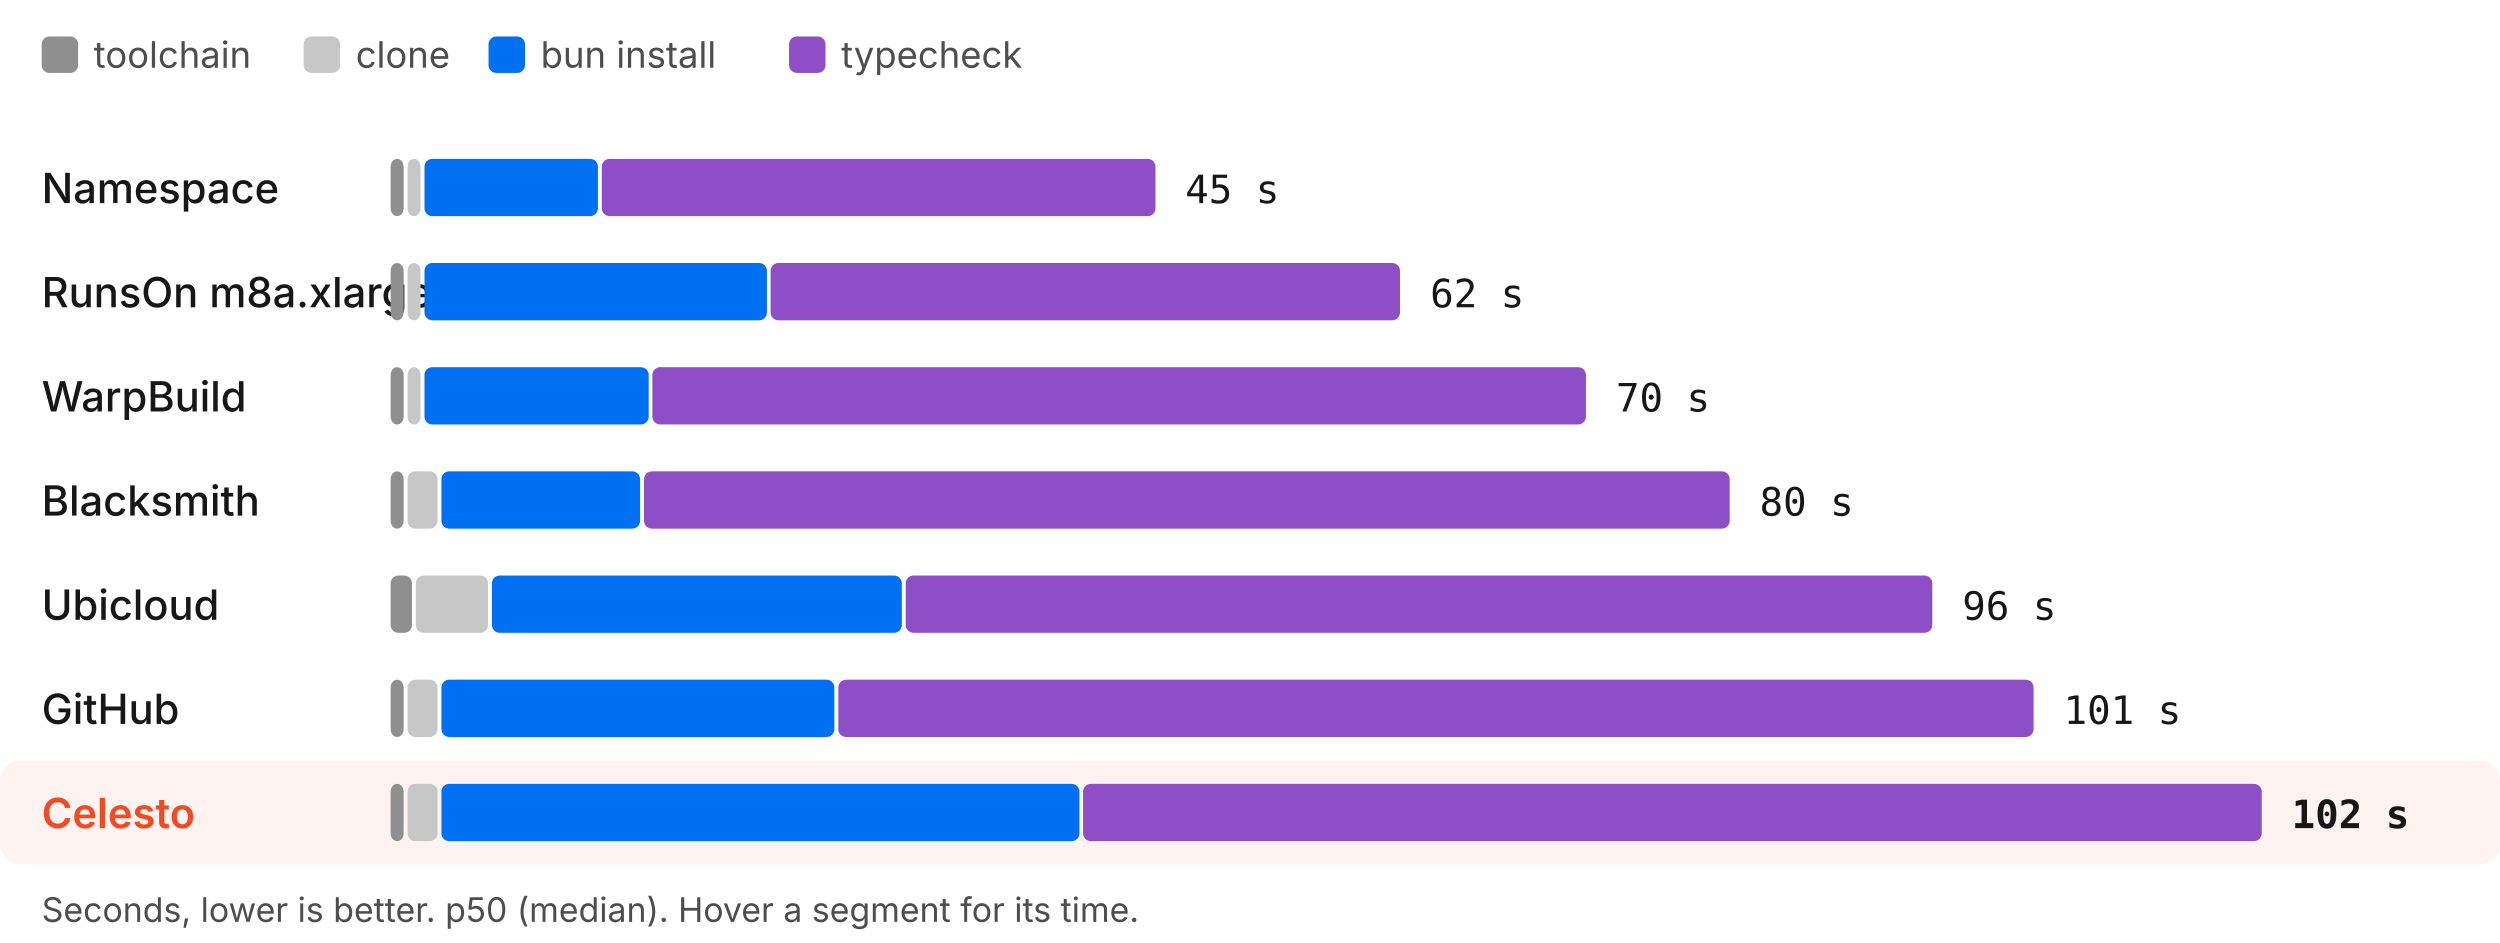
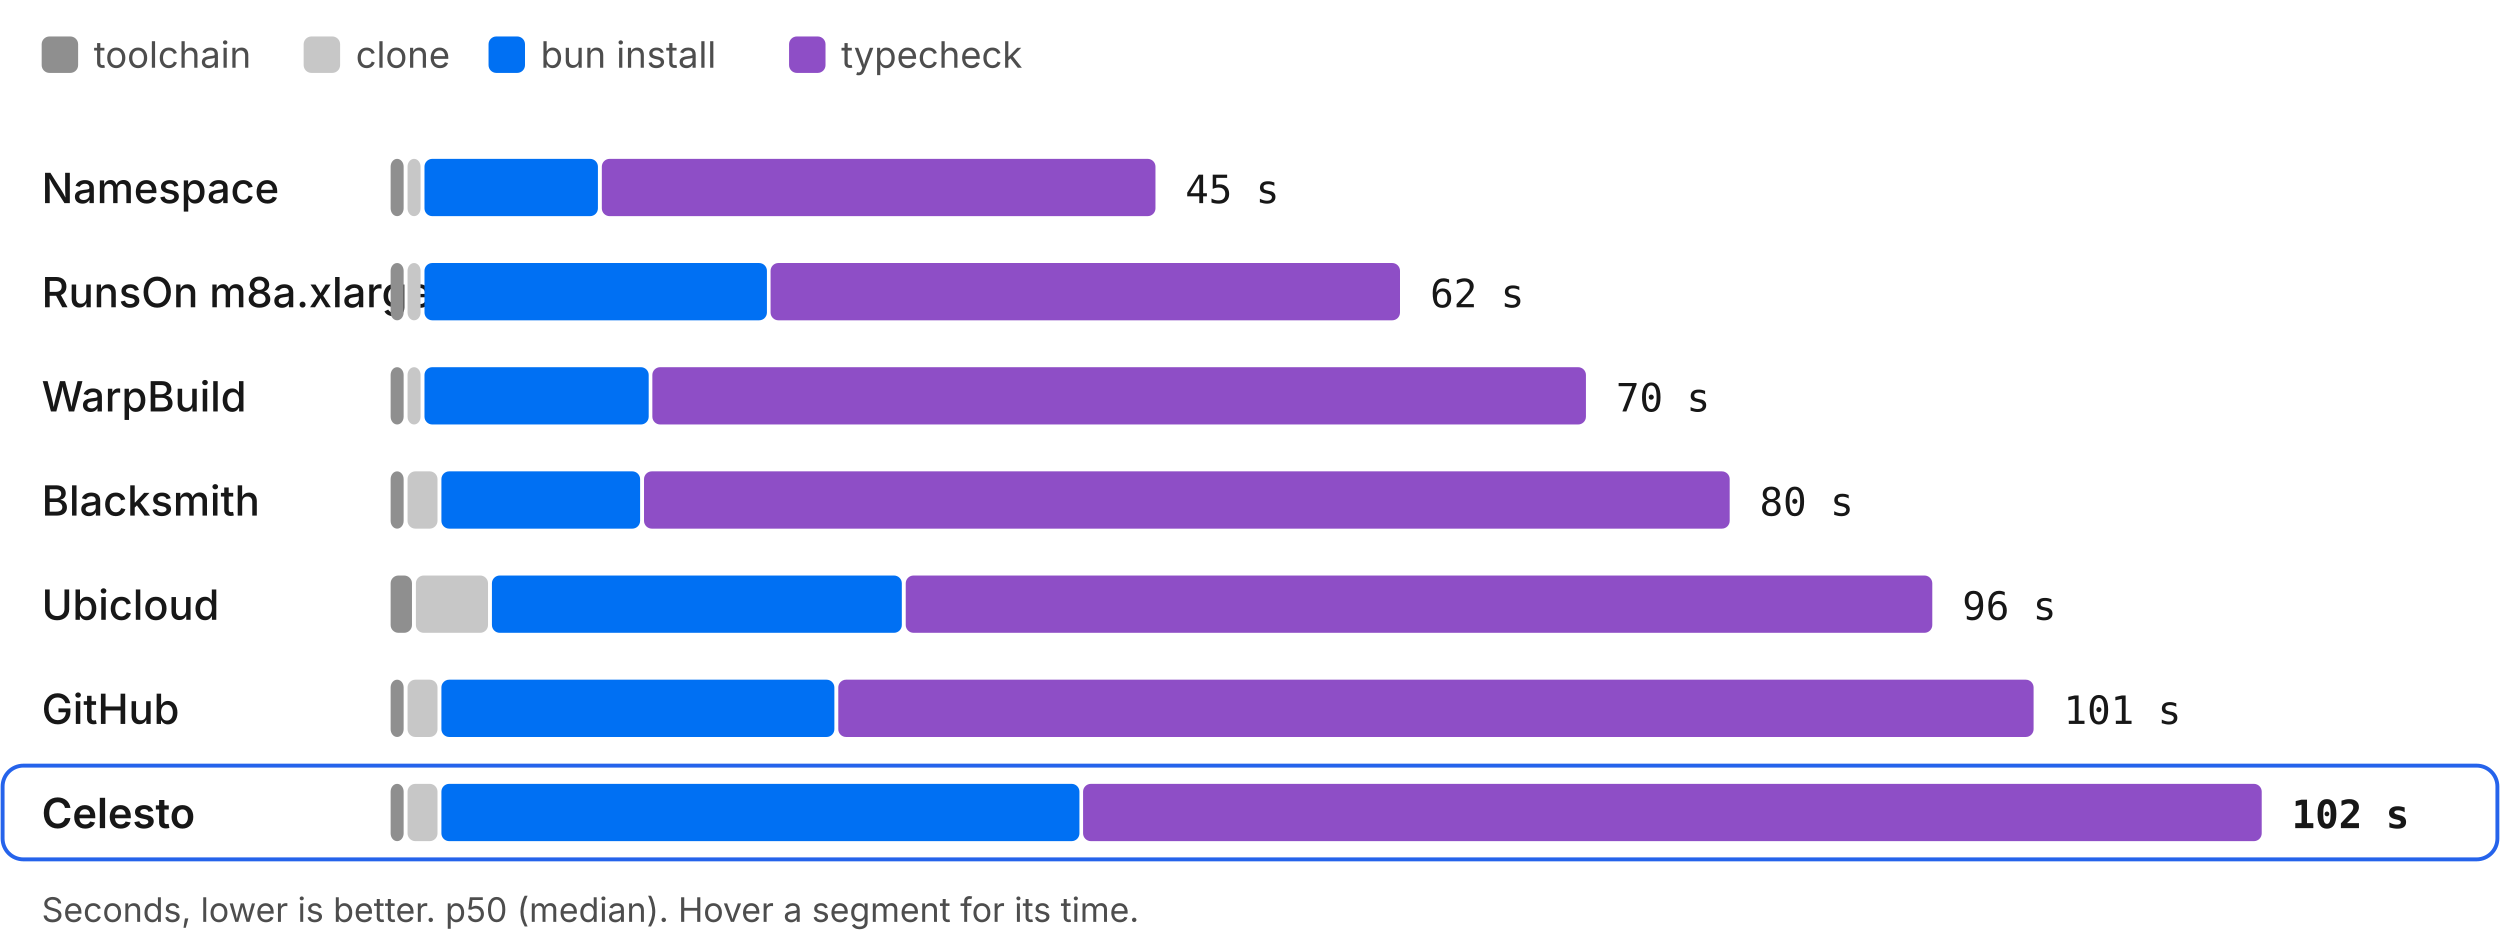
<svg xmlns="http://www.w3.org/2000/svg" viewBox="0 0 960 362" font-family="Geist,Inter,-apple-system,BlinkMacSystemFont,Segoe UI,sans-serif">
-   <style>.t{fill:#171717}.m{fill:#4d4d4d}.hl{fill:#F04C24;fill-opacity:.07}.n{fill:#8f8f8f;fill-opacity:.12}</style>
+   <style>.t{fill:#171717}.m{fill:#4d4d4d}.n{fill:#8f8f8f;fill-opacity:.12}</style>
  <rect x="16" y="14" width="14" height="14" rx="3" fill="#8f8f8f" />
  <text x="36" y="26" font-size="14" class="m">toolchain</text>
  <rect x="116.6" y="14" width="14" height="14" rx="3" fill="#c7c7c7" />
  <text x="136.6" y="26" font-size="14" class="m">clone</text>
  <rect x="187.6" y="14" width="14" height="14" rx="3" fill="#0070f3" />
  <text x="207.6" y="26" font-size="14" class="m">bun install</text>
  <rect x="303" y="14" width="14" height="14" rx="3" fill="#8e4ec6" />
  <text x="323" y="26" font-size="14" class="m">typecheck</text>
  <text x="16" y="78" font-size="16" font-weight="500" class="t">Namespace</text>
  <rect x="150.0" y="61" width="5.0" height="22" rx="3" fill="#8f8f8f" />
  <rect x="156.5" y="61" width="5.0" height="22" rx="3" fill="#c7c7c7" />
  <rect x="163.0" y="61" width="66.6" height="22" rx="3" fill="#0070f3" />
  <rect x="231.1" y="61" width="212.6" height="22" rx="3" fill="#8e4ec6" />
  <text x="455.135" y="78" font-size="15" font-weight="400" font-family="Geist Mono,SFMono-Regular,Menlo,Consolas,monospace" class="t">45 s</text>
  <text x="16" y="118" font-size="16" font-weight="500" class="t">RunsOn m8a.xlarge</text>
  <rect x="150.0" y="101" width="5.0" height="22" rx="3" fill="#8f8f8f" />
  <rect x="156.5" y="101" width="5.0" height="22" rx="3" fill="#c7c7c7" />
  <rect x="163.0" y="101" width="131.5" height="22" rx="3" fill="#0070f3" />
  <rect x="295.9" y="101" width="241.7" height="22" rx="3" fill="#8e4ec6" />
  <text x="549.189" y="118" font-size="15" font-weight="400" font-family="Geist Mono,SFMono-Regular,Menlo,Consolas,monospace" class="t">62 s</text>
  <text x="16" y="158" font-size="16" font-weight="500" class="t">WarpBuild</text>
  <rect x="150.0" y="141" width="5.0" height="22" rx="3" fill="#8f8f8f" />
  <rect x="156.5" y="141" width="5.0" height="22" rx="3" fill="#c7c7c7" />
  <rect x="163.0" y="141" width="86.1" height="22" rx="3" fill="#0070f3" />
  <rect x="250.5" y="141" width="358.5" height="22" rx="3" fill="#8e4ec6" />
  <text x="620.541" y="158" font-size="15" font-weight="400" font-family="Geist Mono,SFMono-Regular,Menlo,Consolas,monospace" class="t">70 s</text>
  <text x="16" y="198" font-size="16" font-weight="500" class="t">Blacksmith</text>
  <rect x="150.0" y="181" width="5.0" height="22" rx="3" fill="#8f8f8f" />
  <rect x="156.5" y="181" width="11.5" height="22" rx="3" fill="#c7c7c7" />
  <rect x="169.5" y="181" width="76.3" height="22" rx="3" fill="#0070f3" />
  <rect x="247.3" y="181" width="416.9" height="22" rx="3" fill="#8e4ec6" />
  <text x="675.676" y="198" font-size="15" font-weight="400" font-family="Geist Mono,SFMono-Regular,Menlo,Consolas,monospace" class="t">80 s</text>
  <text x="16" y="238" font-size="16" font-weight="500" class="t">Ubicloud</text>
  <rect x="150.0" y="221" width="8.2" height="22" rx="3" fill="#8f8f8f" />
  <rect x="159.7" y="221" width="27.7" height="22" rx="3" fill="#c7c7c7" />
  <rect x="188.9" y="221" width="157.4" height="22" rx="3" fill="#0070f3" />
  <rect x="347.8" y="221" width="394.2" height="22" rx="3" fill="#8e4ec6" />
  <text x="753.514" y="238" font-size="15" font-weight="400" font-family="Geist Mono,SFMono-Regular,Menlo,Consolas,monospace" class="t">96 s</text>
  <text x="16" y="278" font-size="16" font-weight="500" class="t">GitHub</text>
  <rect x="150.0" y="261" width="5.0" height="22" rx="3" fill="#8f8f8f" />
  <rect x="156.5" y="261" width="11.5" height="22" rx="3" fill="#c7c7c7" />
  <rect x="169.5" y="261" width="150.9" height="22" rx="3" fill="#0070f3" />
  <rect x="321.9" y="261" width="459.0" height="22" rx="3" fill="#8e4ec6" />
  <text x="792.432" y="278" font-size="15" font-weight="400" font-family="Geist Mono,SFMono-Regular,Menlo,Consolas,monospace" class="t">101 s</text>
-   <rect x="0" y="292" width="960" height="40" rx="8" class="hl" />
-   <text x="16" y="318" font-size="16" font-weight="600" fill="#F04C24">Celesto</text>
+   <rect x="1" y="294" width="958" height="36" rx="8" fill="none" stroke="#2563EB" stroke-width="1.5" />
+   <text x="16" y="318" font-size="16" font-weight="600" class="t">Celesto</text>
  <rect x="150.0" y="301" width="5.0" height="22" rx="3" fill="#8f8f8f" />
  <rect x="156.5" y="301" width="11.5" height="22" rx="3" fill="#c7c7c7" />
  <rect x="169.5" y="301" width="245.0" height="22" rx="3" fill="#0070f3" />
  <rect x="415.9" y="301" width="452.6" height="22" rx="3" fill="#8e4ec6" />
  <text x="880" y="318" font-size="15" font-weight="600" font-family="Geist Mono,SFMono-Regular,Menlo,Consolas,monospace" class="t">102 s</text>
  <text x="16" y="354" font-size="13" class="m">Seconds, lower is better. p50 (median). Hover a segment for its time.</text>
</svg>
